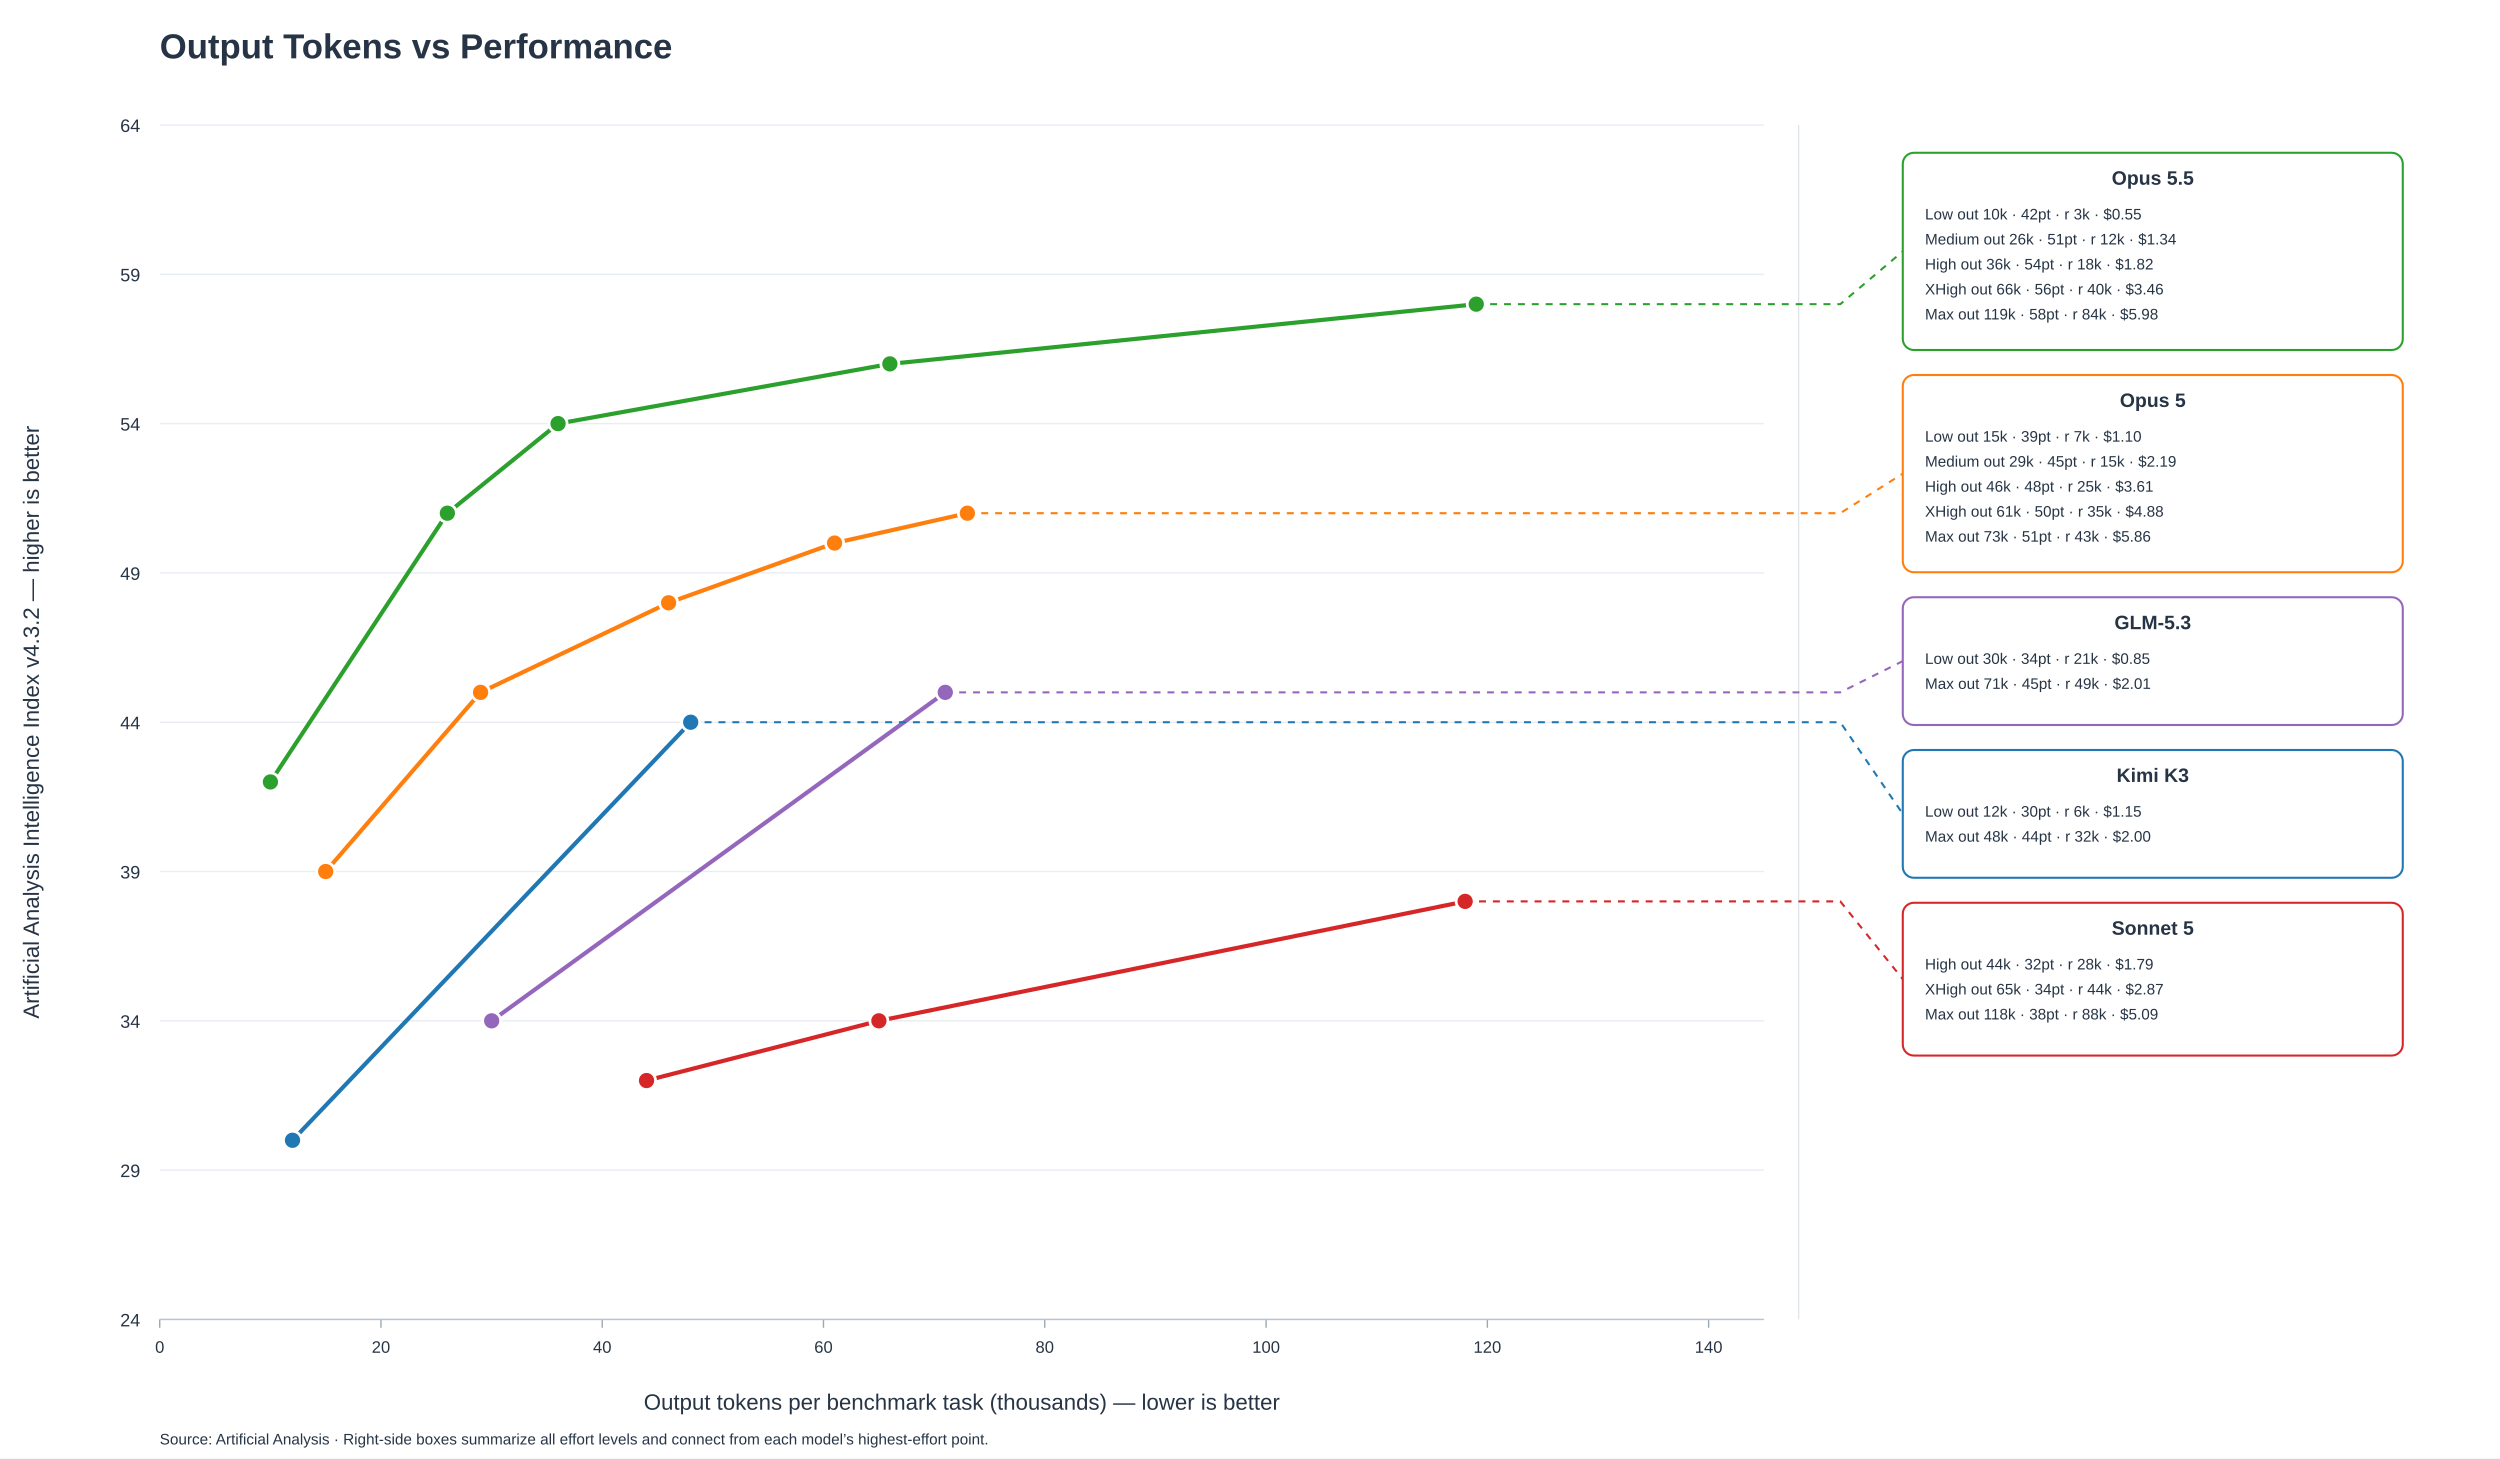
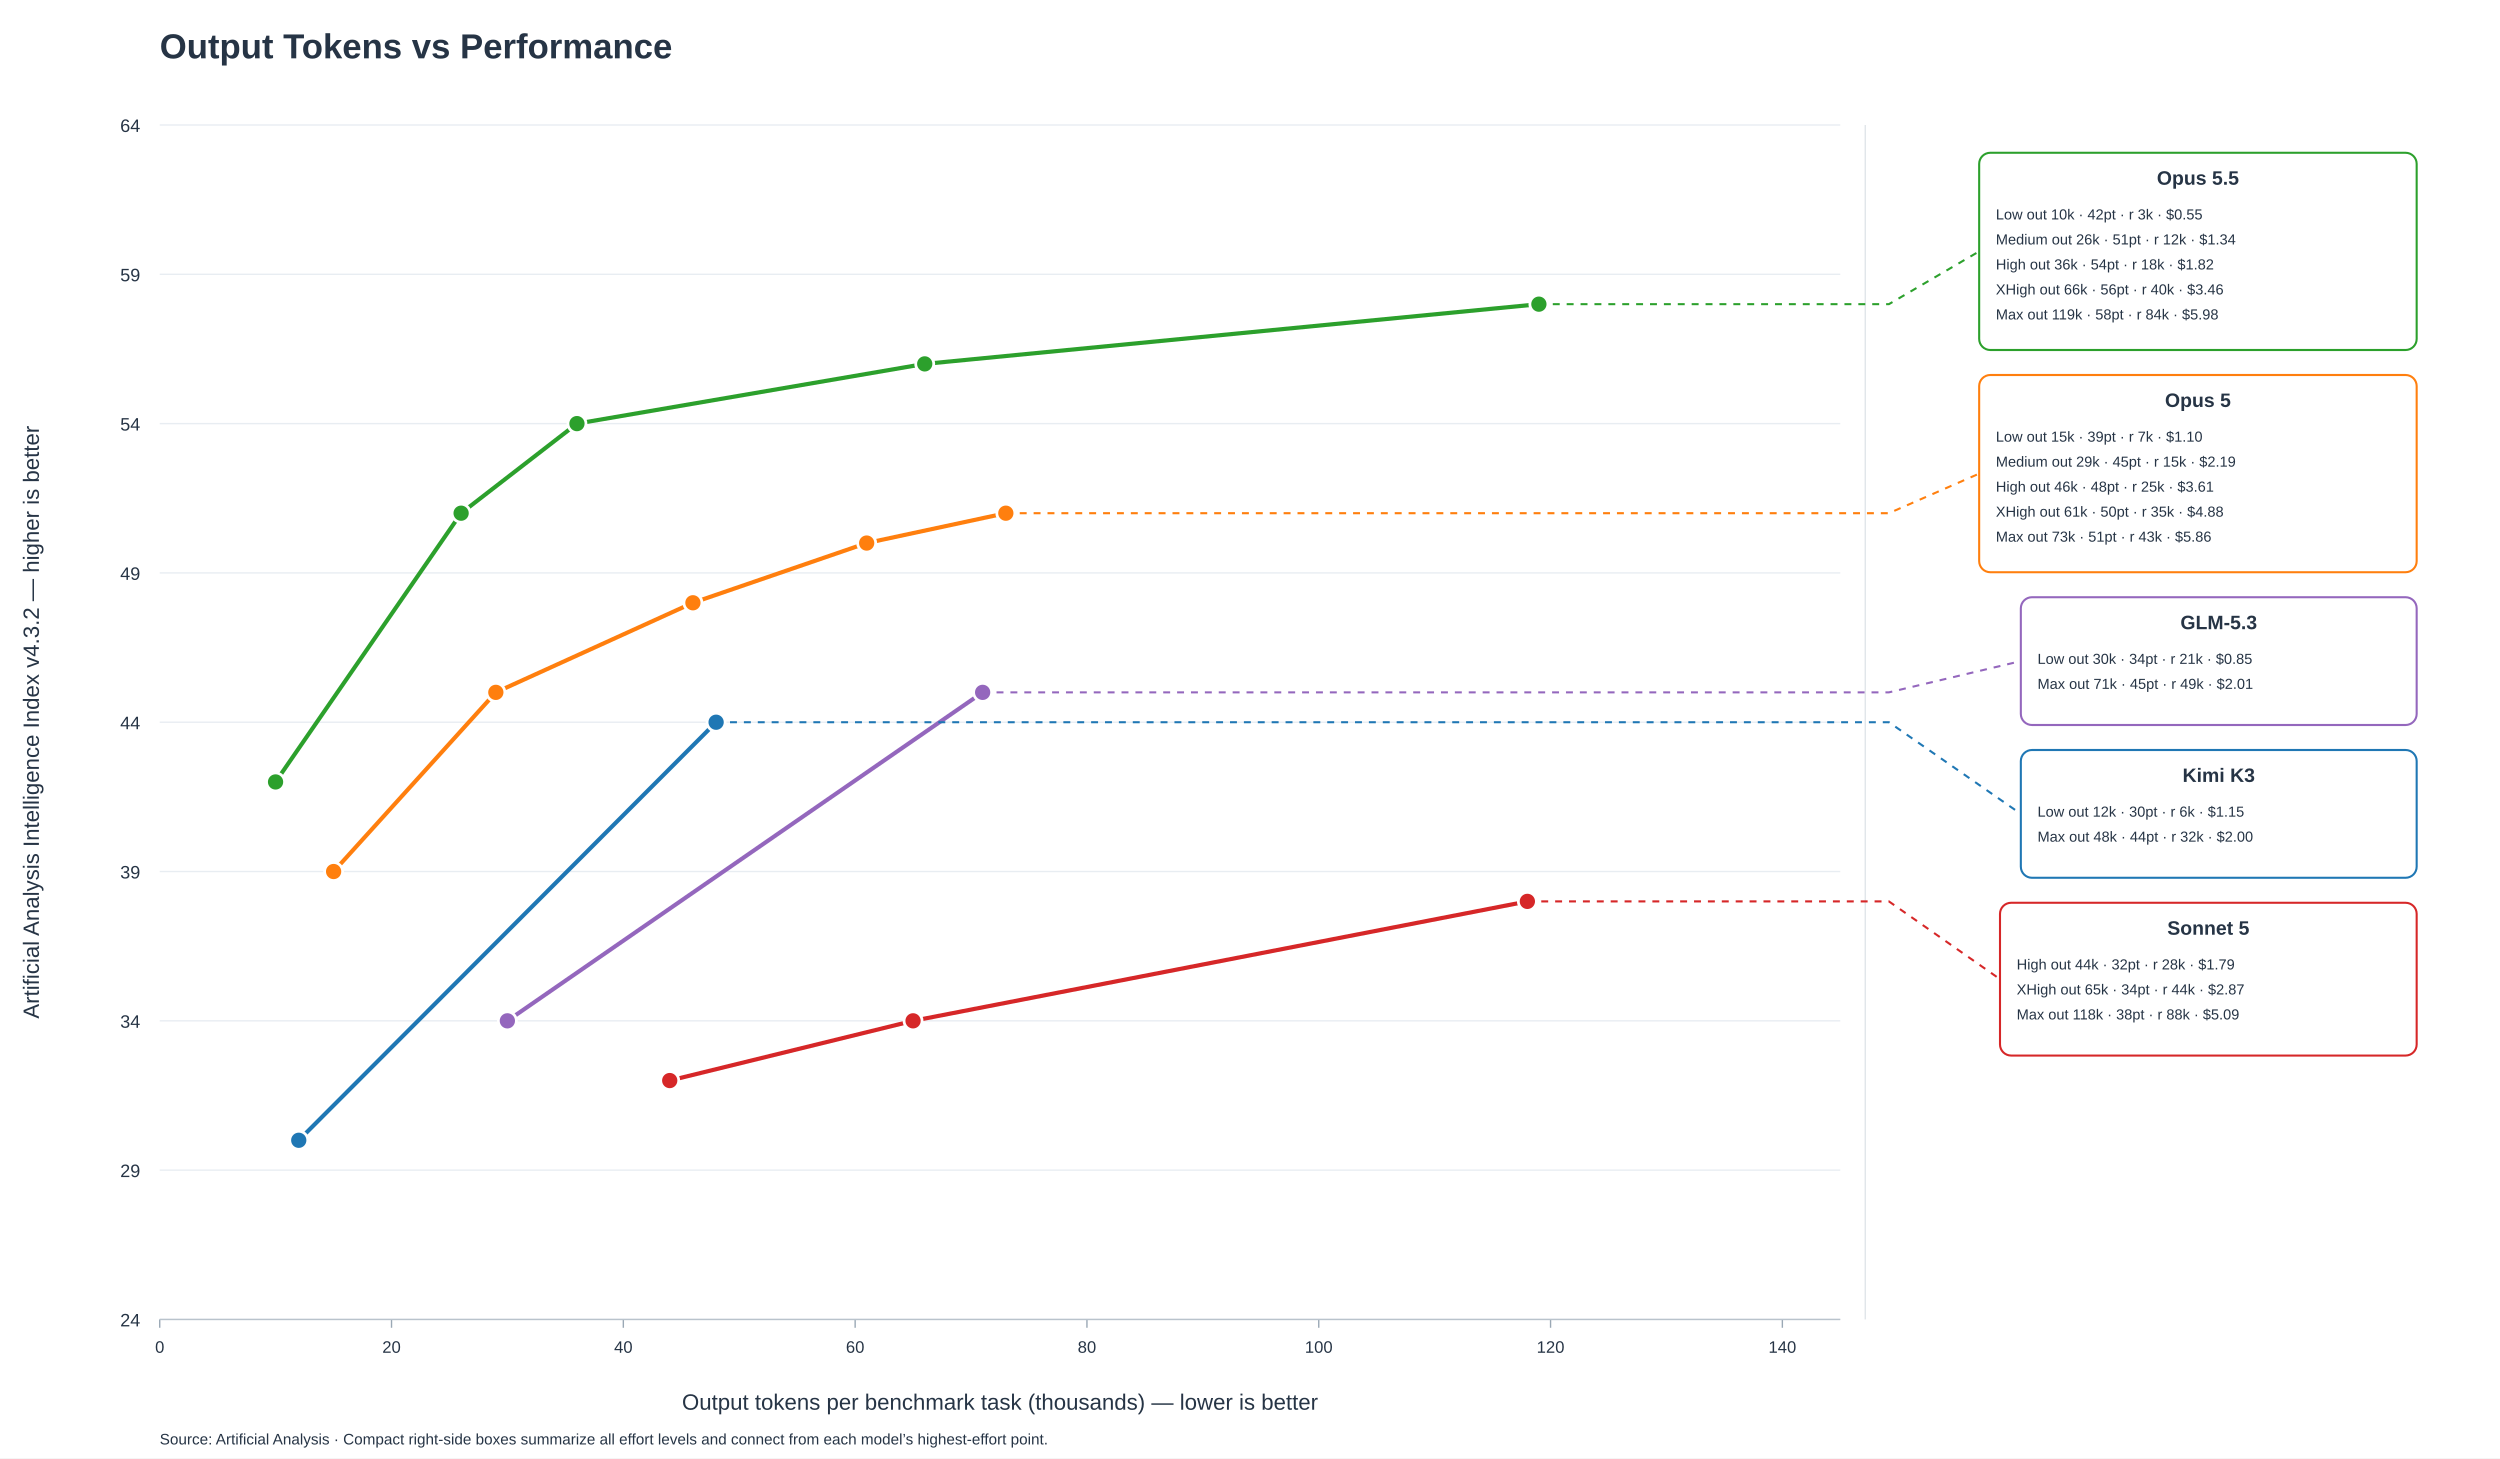
<svg xmlns="http://www.w3.org/2000/svg" width="1800" height="1050" viewBox="0 0 1800 1050">
  <rect width="100%" height="100%" fill="white" />
-   <style>text{font-family:Arial,sans-serif;fill:#263445}.small{font-size:11px}.axis{font-size:16px}.boxTitle{font-size:14px;font-weight:bold}.boxLine{font-size:11px}.tick{font-size:12px}</style>
+   <style>text{font-family:Arial,sans-serif;fill:#263445}.small{font-size:11px}.axis{font-size:16px}.boxTitle{font-size:14px;font-weight:bold}.boxLine{font-size:10.5px}.tick{font-size:12px}</style>
  <text x="115" y="42" font-size="25" font-weight="bold">Output Tokens vs Performance</text>
-   <line x1="115" y1="950.0" x2="1270" y2="950.0" stroke="#e8edf2" />
+   <line x1="115" y1="950.0" x2="1325" y2="950.0" stroke="#e8edf2" />
  <text x="101" y="955.0" text-anchor="end" font-size="13">24</text>
-   <line x1="115" y1="842.5" x2="1270" y2="842.5" stroke="#e8edf2" />
+   <line x1="115" y1="842.5" x2="1325" y2="842.5" stroke="#e8edf2" />
  <text x="101" y="847.5" text-anchor="end" font-size="13">29</text>
-   <line x1="115" y1="735.0" x2="1270" y2="735.0" stroke="#e8edf2" />
+   <line x1="115" y1="735.0" x2="1325" y2="735.0" stroke="#e8edf2" />
  <text x="101" y="740.0" text-anchor="end" font-size="13">34</text>
-   <line x1="115" y1="627.5" x2="1270" y2="627.5" stroke="#e8edf2" />
+   <line x1="115" y1="627.5" x2="1325" y2="627.5" stroke="#e8edf2" />
  <text x="101" y="632.5" text-anchor="end" font-size="13">39</text>
-   <line x1="115" y1="520.0" x2="1270" y2="520.0" stroke="#e8edf2" />
+   <line x1="115" y1="520.0" x2="1325" y2="520.0" stroke="#e8edf2" />
  <text x="101" y="525.0" text-anchor="end" font-size="13">44</text>
-   <line x1="115" y1="412.5" x2="1270" y2="412.5" stroke="#e8edf2" />
+   <line x1="115" y1="412.5" x2="1325" y2="412.5" stroke="#e8edf2" />
  <text x="101" y="417.5" text-anchor="end" font-size="13">49</text>
-   <line x1="115" y1="305.0" x2="1270" y2="305.0" stroke="#e8edf2" />
+   <line x1="115" y1="305.0" x2="1325" y2="305.0" stroke="#e8edf2" />
  <text x="101" y="310.0" text-anchor="end" font-size="13">54</text>
-   <line x1="115" y1="197.5" x2="1270" y2="197.5" stroke="#e8edf2" />
+   <line x1="115" y1="197.5" x2="1325" y2="197.5" stroke="#e8edf2" />
  <text x="101" y="202.5" text-anchor="end" font-size="13">59</text>
-   <line x1="115" y1="90.0" x2="1270" y2="90.0" stroke="#e8edf2" />
+   <line x1="115" y1="90.0" x2="1325" y2="90.0" stroke="#e8edf2" />
  <text x="101" y="95.0" text-anchor="end" font-size="13">64</text>
  <line x1="115.0" y1="950" x2="115.0" y2="956" stroke="#9aa8b5" />
  <text x="115.0" y="974" text-anchor="middle" class="tick">0</text>
-   <line x1="274.3" y1="950" x2="274.3" y2="956" stroke="#9aa8b5" />
-   <text x="274.3" y="974" text-anchor="middle" class="tick">20</text>
-   <line x1="433.6" y1="950" x2="433.6" y2="956" stroke="#9aa8b5" />
-   <text x="433.6" y="974" text-anchor="middle" class="tick">40</text>
-   <line x1="592.9" y1="950" x2="592.9" y2="956" stroke="#9aa8b5" />
-   <text x="592.9" y="974" text-anchor="middle" class="tick">60</text>
-   <line x1="752.2" y1="950" x2="752.2" y2="956" stroke="#9aa8b5" />
-   <text x="752.2" y="974" text-anchor="middle" class="tick">80</text>
-   <line x1="911.6" y1="950" x2="911.6" y2="956" stroke="#9aa8b5" />
-   <text x="911.6" y="974" text-anchor="middle" class="tick">100</text>
-   <line x1="1070.9" y1="950" x2="1070.9" y2="956" stroke="#9aa8b5" />
-   <text x="1070.9" y="974" text-anchor="middle" class="tick">120</text>
-   <line x1="1230.2" y1="950" x2="1230.2" y2="956" stroke="#9aa8b5" />
-   <text x="1230.2" y="974" text-anchor="middle" class="tick">140</text>
-   <line x1="115" y1="950" x2="1270" y2="950" stroke="#b9c3cc" />
-   <line x1="1295" y1="90" x2="1295" y2="950" stroke="#e0e5ea" />
-   <polyline points="210.6,821.0 497.3,520.0" fill="none" stroke="#1f77b4" stroke-width="3" />
-   <circle cx="210.6" cy="821.0" r="6.5" fill="#1f77b4" stroke="white" stroke-width="2" />
-   <circle cx="497.3" cy="520.0" r="6.5" fill="#1f77b4" stroke="white" stroke-width="2" />
-   <polyline points="354.0,735.0 680.6,498.5" fill="none" stroke="#9467bd" stroke-width="3" />
-   <circle cx="354.0" cy="735.0" r="6.5" fill="#9467bd" stroke="white" stroke-width="2" />
-   <circle cx="680.6" cy="498.5" r="6.5" fill="#9467bd" stroke="white" stroke-width="2" />
-   <polyline points="234.5,627.5 346.0,498.5 481.4,434.0 600.9,391.0 696.5,369.5" fill="none" stroke="#ff7f0e" stroke-width="3" />
-   <circle cx="234.5" cy="627.5" r="6.5" fill="#ff7f0e" stroke="white" stroke-width="2" />
-   <circle cx="346.0" cy="498.5" r="6.5" fill="#ff7f0e" stroke="white" stroke-width="2" />
-   <circle cx="481.4" cy="434.0" r="6.5" fill="#ff7f0e" stroke="white" stroke-width="2" />
-   <circle cx="600.9" cy="391.0" r="6.5" fill="#ff7f0e" stroke="white" stroke-width="2" />
-   <circle cx="696.5" cy="369.5" r="6.5" fill="#ff7f0e" stroke="white" stroke-width="2" />
-   <polyline points="194.7,563.0 322.1,369.5 401.8,305.0 640.7,262.0 1062.9,219.0" fill="none" stroke="#2ca02c" stroke-width="3" />
-   <circle cx="194.7" cy="563.0" r="6.5" fill="#2ca02c" stroke="white" stroke-width="2" />
-   <circle cx="322.1" cy="369.5" r="6.5" fill="#2ca02c" stroke="white" stroke-width="2" />
-   <circle cx="401.8" cy="305.0" r="6.5" fill="#2ca02c" stroke="white" stroke-width="2" />
-   <circle cx="640.7" cy="262.0" r="6.5" fill="#2ca02c" stroke="white" stroke-width="2" />
-   <circle cx="1062.9" cy="219.0" r="6.5" fill="#2ca02c" stroke="white" stroke-width="2" />
-   <polyline points="465.5,778.0 632.8,735.0 1054.9,649.0" fill="none" stroke="#d62728" stroke-width="3" />
-   <circle cx="465.5" cy="778.0" r="6.5" fill="#d62728" stroke="white" stroke-width="2" />
-   <circle cx="632.8" cy="735.0" r="6.5" fill="#d62728" stroke="white" stroke-width="2" />
-   <circle cx="1054.9" cy="649.0" r="6.5" fill="#d62728" stroke="white" stroke-width="2" />
-   <polyline points="1062.9,219.0 1325,219.0 1370,181.0" fill="none" stroke="#2ca02c" stroke-width="1.5" stroke-dasharray="5 5" />
-   <rect x="1370" y="110" width="360" height="142" rx="8" fill="white" stroke="#2ca02c" stroke-width="1.5" />
-   <text x="1550" y="133" text-anchor="middle" class="boxTitle">Opus 5.5</text>
-   <text x="1386" y="158" class="boxLine">Low  out 10k · 42pt · r 3k · $0.55</text>
-   <text x="1386" y="176" class="boxLine">Medium  out 26k · 51pt · r 12k · $1.34</text>
-   <text x="1386" y="194" class="boxLine">High  out 36k · 54pt · r 18k · $1.82</text>
-   <text x="1386" y="212" class="boxLine">XHigh  out 66k · 56pt · r 40k · $3.46</text>
-   <text x="1386" y="230" class="boxLine">Max  out 119k · 58pt · r 84k · $5.98</text>
-   <polyline points="696.5,369.5 1325,369.5 1370,341.0" fill="none" stroke="#ff7f0e" stroke-width="1.5" stroke-dasharray="5 5" />
-   <rect x="1370" y="270" width="360" height="142" rx="8" fill="white" stroke="#ff7f0e" stroke-width="1.5" />
-   <text x="1550" y="293" text-anchor="middle" class="boxTitle">Opus 5</text>
-   <text x="1386" y="318" class="boxLine">Low  out 15k · 39pt · r 7k · $1.10</text>
-   <text x="1386" y="336" class="boxLine">Medium  out 29k · 45pt · r 15k · $2.19</text>
-   <text x="1386" y="354" class="boxLine">High  out 46k · 48pt · r 25k · $3.61</text>
-   <text x="1386" y="372" class="boxLine">XHigh  out 61k · 50pt · r 35k · $4.88</text>
-   <text x="1386" y="390" class="boxLine">Max  out 73k · 51pt · r 43k · $5.86</text>
-   <polyline points="680.6,498.5 1325,498.5 1370,476.0" fill="none" stroke="#9467bd" stroke-width="1.5" stroke-dasharray="5 5" />
-   <rect x="1370" y="430" width="360" height="92" rx="8" fill="white" stroke="#9467bd" stroke-width="1.5" />
-   <text x="1550" y="453" text-anchor="middle" class="boxTitle">GLM-5.3</text>
-   <text x="1386" y="478" class="boxLine">Low  out 30k · 34pt · r 21k · $0.85</text>
-   <text x="1386" y="496" class="boxLine">Max  out 71k · 45pt · r 49k · $2.01</text>
-   <polyline points="497.3,520.0 1325,520.0 1370,586.0" fill="none" stroke="#1f77b4" stroke-width="1.5" stroke-dasharray="5 5" />
-   <rect x="1370" y="540" width="360" height="92" rx="8" fill="white" stroke="#1f77b4" stroke-width="1.5" />
-   <text x="1550" y="563" text-anchor="middle" class="boxTitle">Kimi K3</text>
-   <text x="1386" y="588" class="boxLine">Low  out 12k · 30pt · r 6k · $1.15</text>
-   <text x="1386" y="606" class="boxLine">Max  out 48k · 44pt · r 32k · $2.00</text>
-   <polyline points="1054.9,649.0 1325,649.0 1370,705.0" fill="none" stroke="#d62728" stroke-width="1.5" stroke-dasharray="5 5" />
-   <rect x="1370" y="650" width="360" height="110" rx="8" fill="white" stroke="#d62728" stroke-width="1.5" />
-   <text x="1550" y="673" text-anchor="middle" class="boxTitle">Sonnet 5</text>
-   <text x="1386" y="698" class="boxLine">High  out 44k · 32pt · r 28k · $1.79</text>
-   <text x="1386" y="716" class="boxLine">XHigh  out 65k · 34pt · r 44k · $2.87</text>
-   <text x="1386" y="734" class="boxLine">Max  out 118k · 38pt · r 88k · $5.09</text>
-   <text x="692.5" y="1015" text-anchor="middle" class="axis">Output tokens per benchmark task (thousands) — lower is better</text>
+   <line x1="281.9" y1="950" x2="281.9" y2="956" stroke="#9aa8b5" />
+   <text x="281.9" y="974" text-anchor="middle" class="tick">20</text>
+   <line x1="448.8" y1="950" x2="448.8" y2="956" stroke="#9aa8b5" />
+   <text x="448.8" y="974" text-anchor="middle" class="tick">40</text>
+   <line x1="615.7" y1="950" x2="615.7" y2="956" stroke="#9aa8b5" />
+   <text x="615.7" y="974" text-anchor="middle" class="tick">60</text>
+   <line x1="782.6" y1="950" x2="782.6" y2="956" stroke="#9aa8b5" />
+   <text x="782.6" y="974" text-anchor="middle" class="tick">80</text>
+   <line x1="949.5" y1="950" x2="949.5" y2="956" stroke="#9aa8b5" />
+   <text x="949.5" y="974" text-anchor="middle" class="tick">100</text>
+   <line x1="1116.4" y1="950" x2="1116.4" y2="956" stroke="#9aa8b5" />
+   <text x="1116.4" y="974" text-anchor="middle" class="tick">120</text>
+   <line x1="1283.3" y1="950" x2="1283.3" y2="956" stroke="#9aa8b5" />
+   <text x="1283.3" y="974" text-anchor="middle" class="tick">140</text>
+   <line x1="115" y1="950" x2="1325" y2="950" stroke="#b9c3cc" />
+   <line x1="1343" y1="90" x2="1343" y2="950" stroke="#e0e5ea" />
+   <polyline points="215.1,821.0 515.6,520.0" fill="none" stroke="#1f77b4" stroke-width="3" />
+   <circle cx="215.1" cy="821.0" r="6.5" fill="#1f77b4" stroke="white" stroke-width="2" />
+   <circle cx="515.6" cy="520.0" r="6.5" fill="#1f77b4" stroke="white" stroke-width="2" />
+   <polyline points="365.3,735.0 707.5,498.5" fill="none" stroke="#9467bd" stroke-width="3" />
+   <circle cx="365.3" cy="735.0" r="6.5" fill="#9467bd" stroke="white" stroke-width="2" />
+   <circle cx="707.5" cy="498.5" r="6.5" fill="#9467bd" stroke="white" stroke-width="2" />
+   <polyline points="240.2,627.5 357.0,498.5 498.9,434.0 624.0,391.0 724.2,369.5" fill="none" stroke="#ff7f0e" stroke-width="3" />
+   <circle cx="240.2" cy="627.5" r="6.5" fill="#ff7f0e" stroke="white" stroke-width="2" />
+   <circle cx="357.0" cy="498.5" r="6.5" fill="#ff7f0e" stroke="white" stroke-width="2" />
+   <circle cx="498.9" cy="434.0" r="6.5" fill="#ff7f0e" stroke="white" stroke-width="2" />
+   <circle cx="624.0" cy="391.0" r="6.5" fill="#ff7f0e" stroke="white" stroke-width="2" />
+   <circle cx="724.2" cy="369.5" r="6.5" fill="#ff7f0e" stroke="white" stroke-width="2" />
+   <polyline points="198.4,563.0 332.0,369.5 415.4,305.0 665.8,262.0 1108.0,219.0" fill="none" stroke="#2ca02c" stroke-width="3" />
+   <circle cx="198.4" cy="563.0" r="6.5" fill="#2ca02c" stroke="white" stroke-width="2" />
+   <circle cx="332.0" cy="369.5" r="6.5" fill="#2ca02c" stroke="white" stroke-width="2" />
+   <circle cx="415.4" cy="305.0" r="6.5" fill="#2ca02c" stroke="white" stroke-width="2" />
+   <circle cx="665.8" cy="262.0" r="6.5" fill="#2ca02c" stroke="white" stroke-width="2" />
+   <circle cx="1108.0" cy="219.0" r="6.5" fill="#2ca02c" stroke="white" stroke-width="2" />
+   <polyline points="482.2,778.0 657.4,735.0 1099.7,649.0" fill="none" stroke="#d62728" stroke-width="3" />
+   <circle cx="482.2" cy="778.0" r="6.5" fill="#d62728" stroke="white" stroke-width="2" />
+   <circle cx="657.4" cy="735.0" r="6.5" fill="#d62728" stroke="white" stroke-width="2" />
+   <circle cx="1099.7" cy="649.0" r="6.5" fill="#d62728" stroke="white" stroke-width="2" />
+   <polyline points="1108.0,219.0 1360,219.0 1425,181.0" fill="none" stroke="#2ca02c" stroke-width="1.5" stroke-dasharray="5 5" />
+   <rect x="1425" y="110" width="315" height="142" rx="8" fill="white" stroke="#2ca02c" stroke-width="1.5" />
+   <text x="1582.5" y="133" text-anchor="middle" class="boxTitle">Opus 5.5</text>
+   <text x="1437" y="158" class="boxLine">Low  out 10k · 42pt · r 3k · $0.55</text>
+   <text x="1437" y="176" class="boxLine">Medium  out 26k · 51pt · r 12k · $1.34</text>
+   <text x="1437" y="194" class="boxLine">High  out 36k · 54pt · r 18k · $1.82</text>
+   <text x="1437" y="212" class="boxLine">XHigh  out 66k · 56pt · r 40k · $3.46</text>
+   <text x="1437" y="230" class="boxLine">Max  out 119k · 58pt · r 84k · $5.98</text>
+   <polyline points="724.2,369.5 1360,369.5 1425,341.0" fill="none" stroke="#ff7f0e" stroke-width="1.5" stroke-dasharray="5 5" />
+   <rect x="1425" y="270" width="315" height="142" rx="8" fill="white" stroke="#ff7f0e" stroke-width="1.5" />
+   <text x="1582.5" y="293" text-anchor="middle" class="boxTitle">Opus 5</text>
+   <text x="1437" y="318" class="boxLine">Low  out 15k · 39pt · r 7k · $1.10</text>
+   <text x="1437" y="336" class="boxLine">Medium  out 29k · 45pt · r 15k · $2.19</text>
+   <text x="1437" y="354" class="boxLine">High  out 46k · 48pt · r 25k · $3.61</text>
+   <text x="1437" y="372" class="boxLine">XHigh  out 61k · 50pt · r 35k · $4.88</text>
+   <text x="1437" y="390" class="boxLine">Max  out 73k · 51pt · r 43k · $5.86</text>
+   <polyline points="707.5,498.5 1360,498.5 1455,476.0" fill="none" stroke="#9467bd" stroke-width="1.5" stroke-dasharray="5 5" />
+   <rect x="1455" y="430" width="285" height="92" rx="8" fill="white" stroke="#9467bd" stroke-width="1.5" />
+   <text x="1597.5" y="453" text-anchor="middle" class="boxTitle">GLM-5.3</text>
+   <text x="1467" y="478" class="boxLine">Low  out 30k · 34pt · r 21k · $0.85</text>
+   <text x="1467" y="496" class="boxLine">Max  out 71k · 45pt · r 49k · $2.01</text>
+   <polyline points="515.6,520.0 1360,520.0 1455,586.0" fill="none" stroke="#1f77b4" stroke-width="1.5" stroke-dasharray="5 5" />
+   <rect x="1455" y="540" width="285" height="92" rx="8" fill="white" stroke="#1f77b4" stroke-width="1.5" />
+   <text x="1597.5" y="563" text-anchor="middle" class="boxTitle">Kimi K3</text>
+   <text x="1467" y="588" class="boxLine">Low  out 12k · 30pt · r 6k · $1.15</text>
+   <text x="1467" y="606" class="boxLine">Max  out 48k · 44pt · r 32k · $2.00</text>
+   <polyline points="1099.7,649.0 1360,649.0 1440,705.0" fill="none" stroke="#d62728" stroke-width="1.5" stroke-dasharray="5 5" />
+   <rect x="1440" y="650" width="300" height="110" rx="8" fill="white" stroke="#d62728" stroke-width="1.5" />
+   <text x="1590" y="673" text-anchor="middle" class="boxTitle">Sonnet 5</text>
+   <text x="1452" y="698" class="boxLine">High  out 44k · 32pt · r 28k · $1.79</text>
+   <text x="1452" y="716" class="boxLine">XHigh  out 65k · 34pt · r 44k · $2.87</text>
+   <text x="1452" y="734" class="boxLine">Max  out 118k · 38pt · r 88k · $5.09</text>
+   <text x="720" y="1015" text-anchor="middle" class="axis">Output tokens per benchmark task (thousands) — lower is better</text>
  <text transform="translate(28 520) rotate(-90)" text-anchor="middle" class="axis">Artificial Analysis Intelligence Index v4.3.2 — higher is better</text>
-   <text x="115" y="1040" class="small">Source: Artificial Analysis · Right-side boxes summarize all effort levels and connect from each model’s highest-effort point.</text>
+   <text x="115" y="1040" class="small">Source: Artificial Analysis · Compact right-side boxes summarize all effort levels and connect from each model’s highest-effort point.</text>
</svg>
